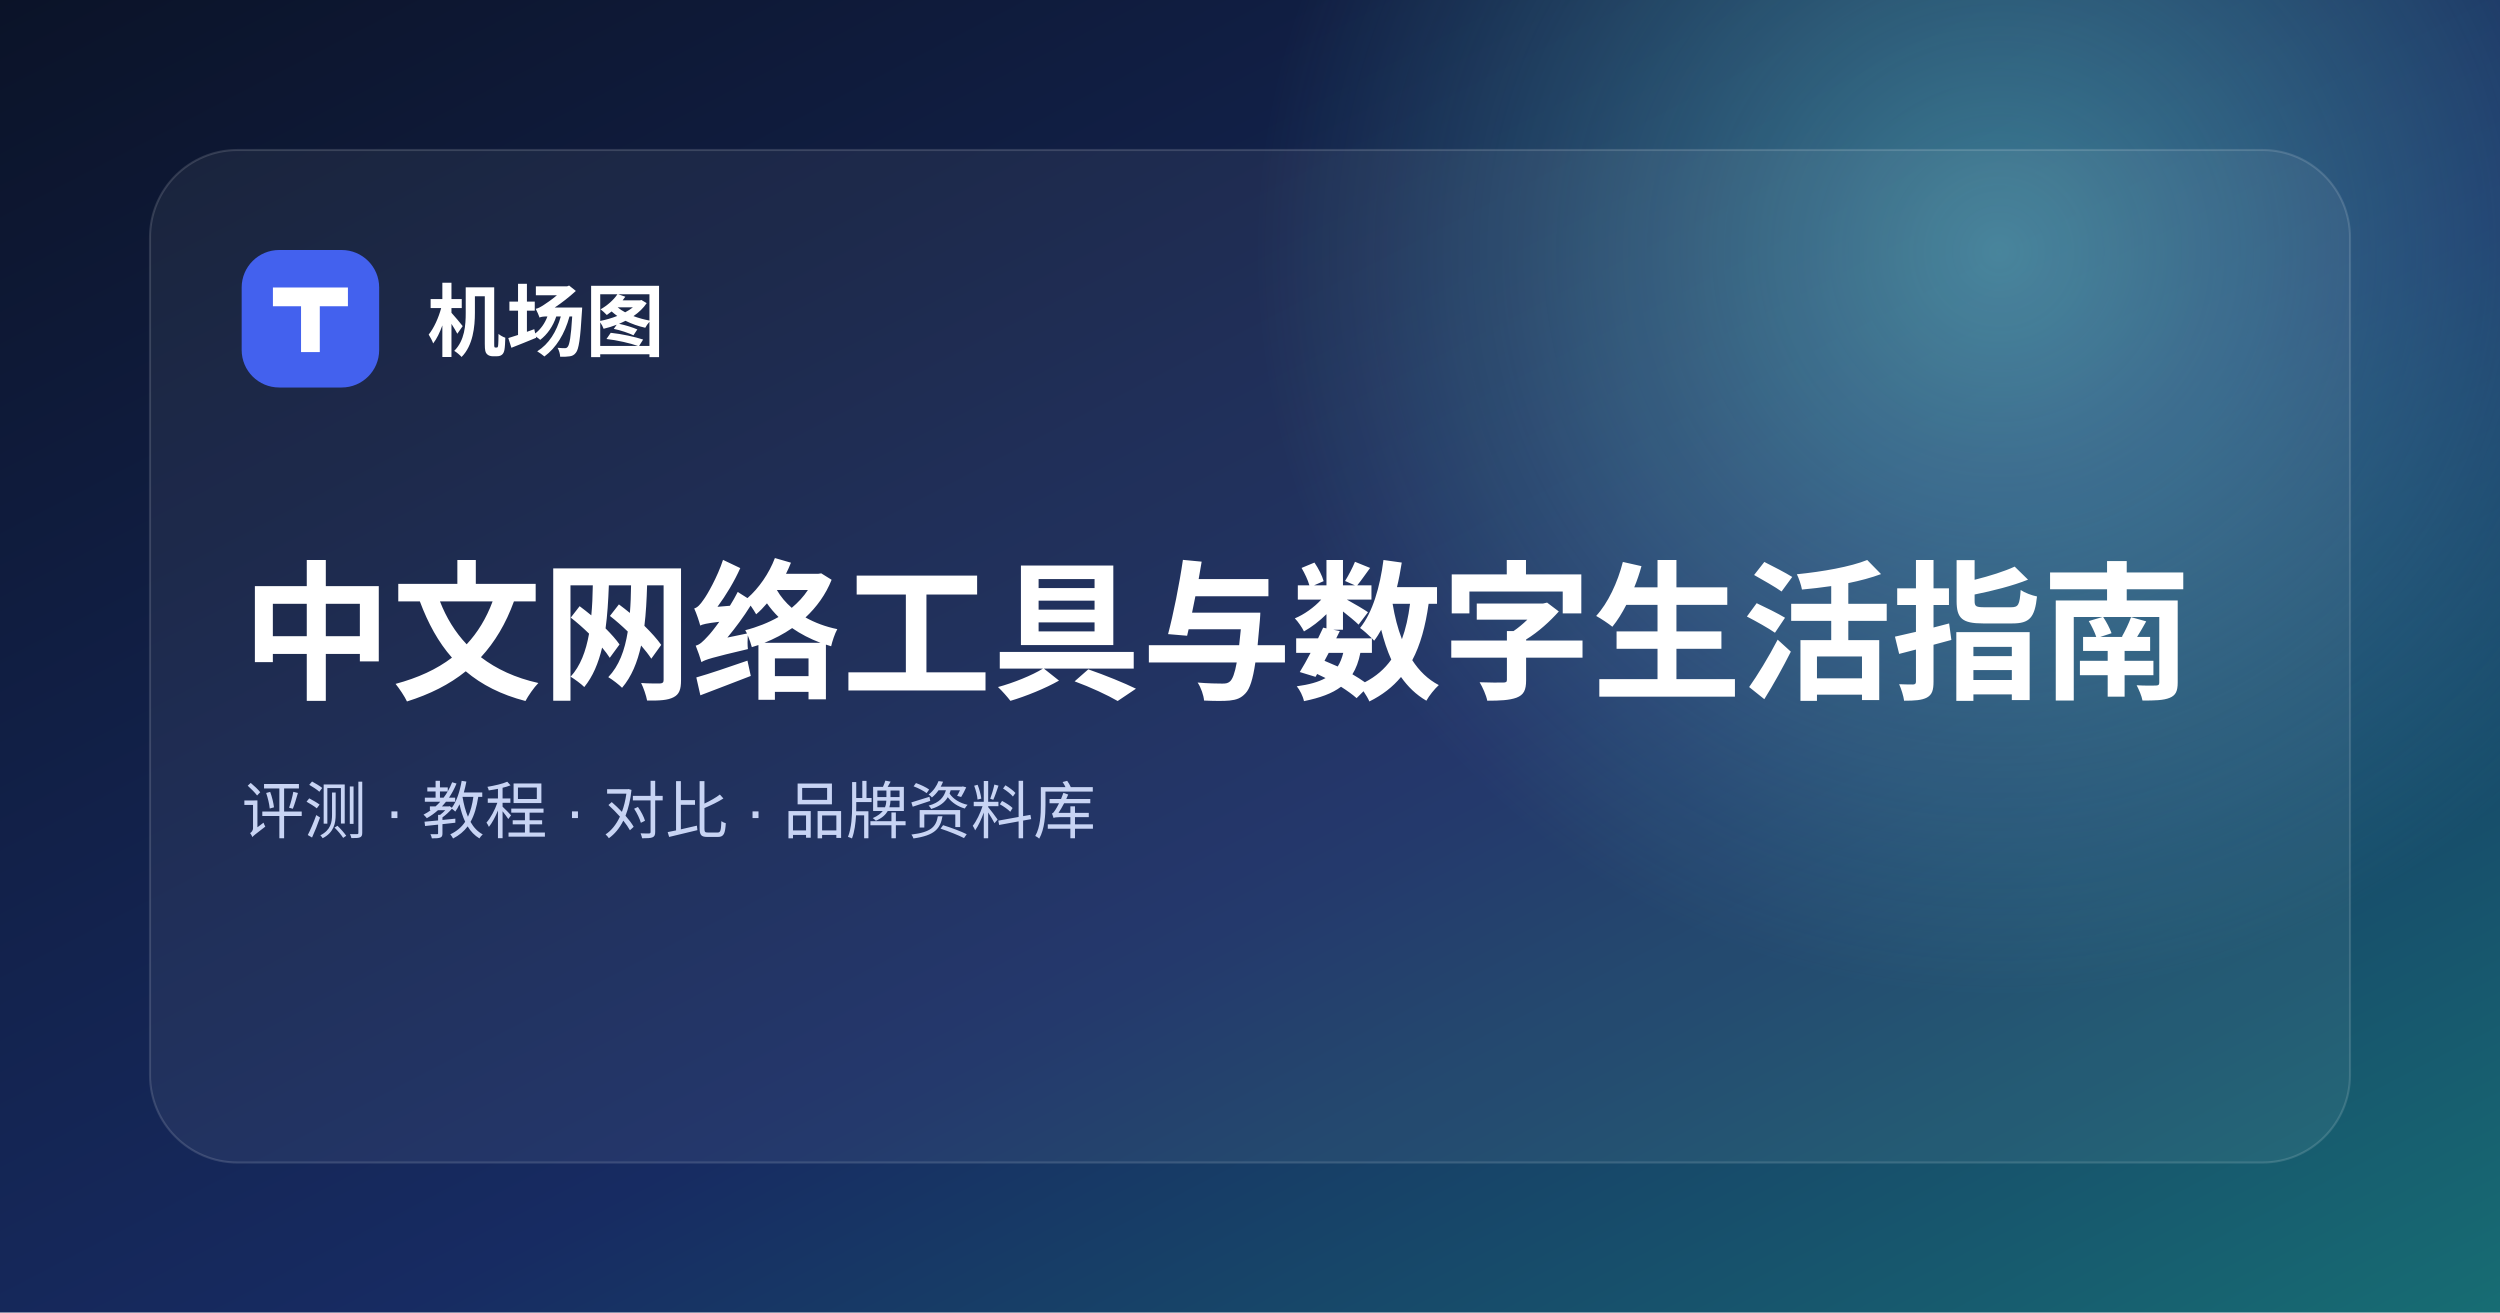
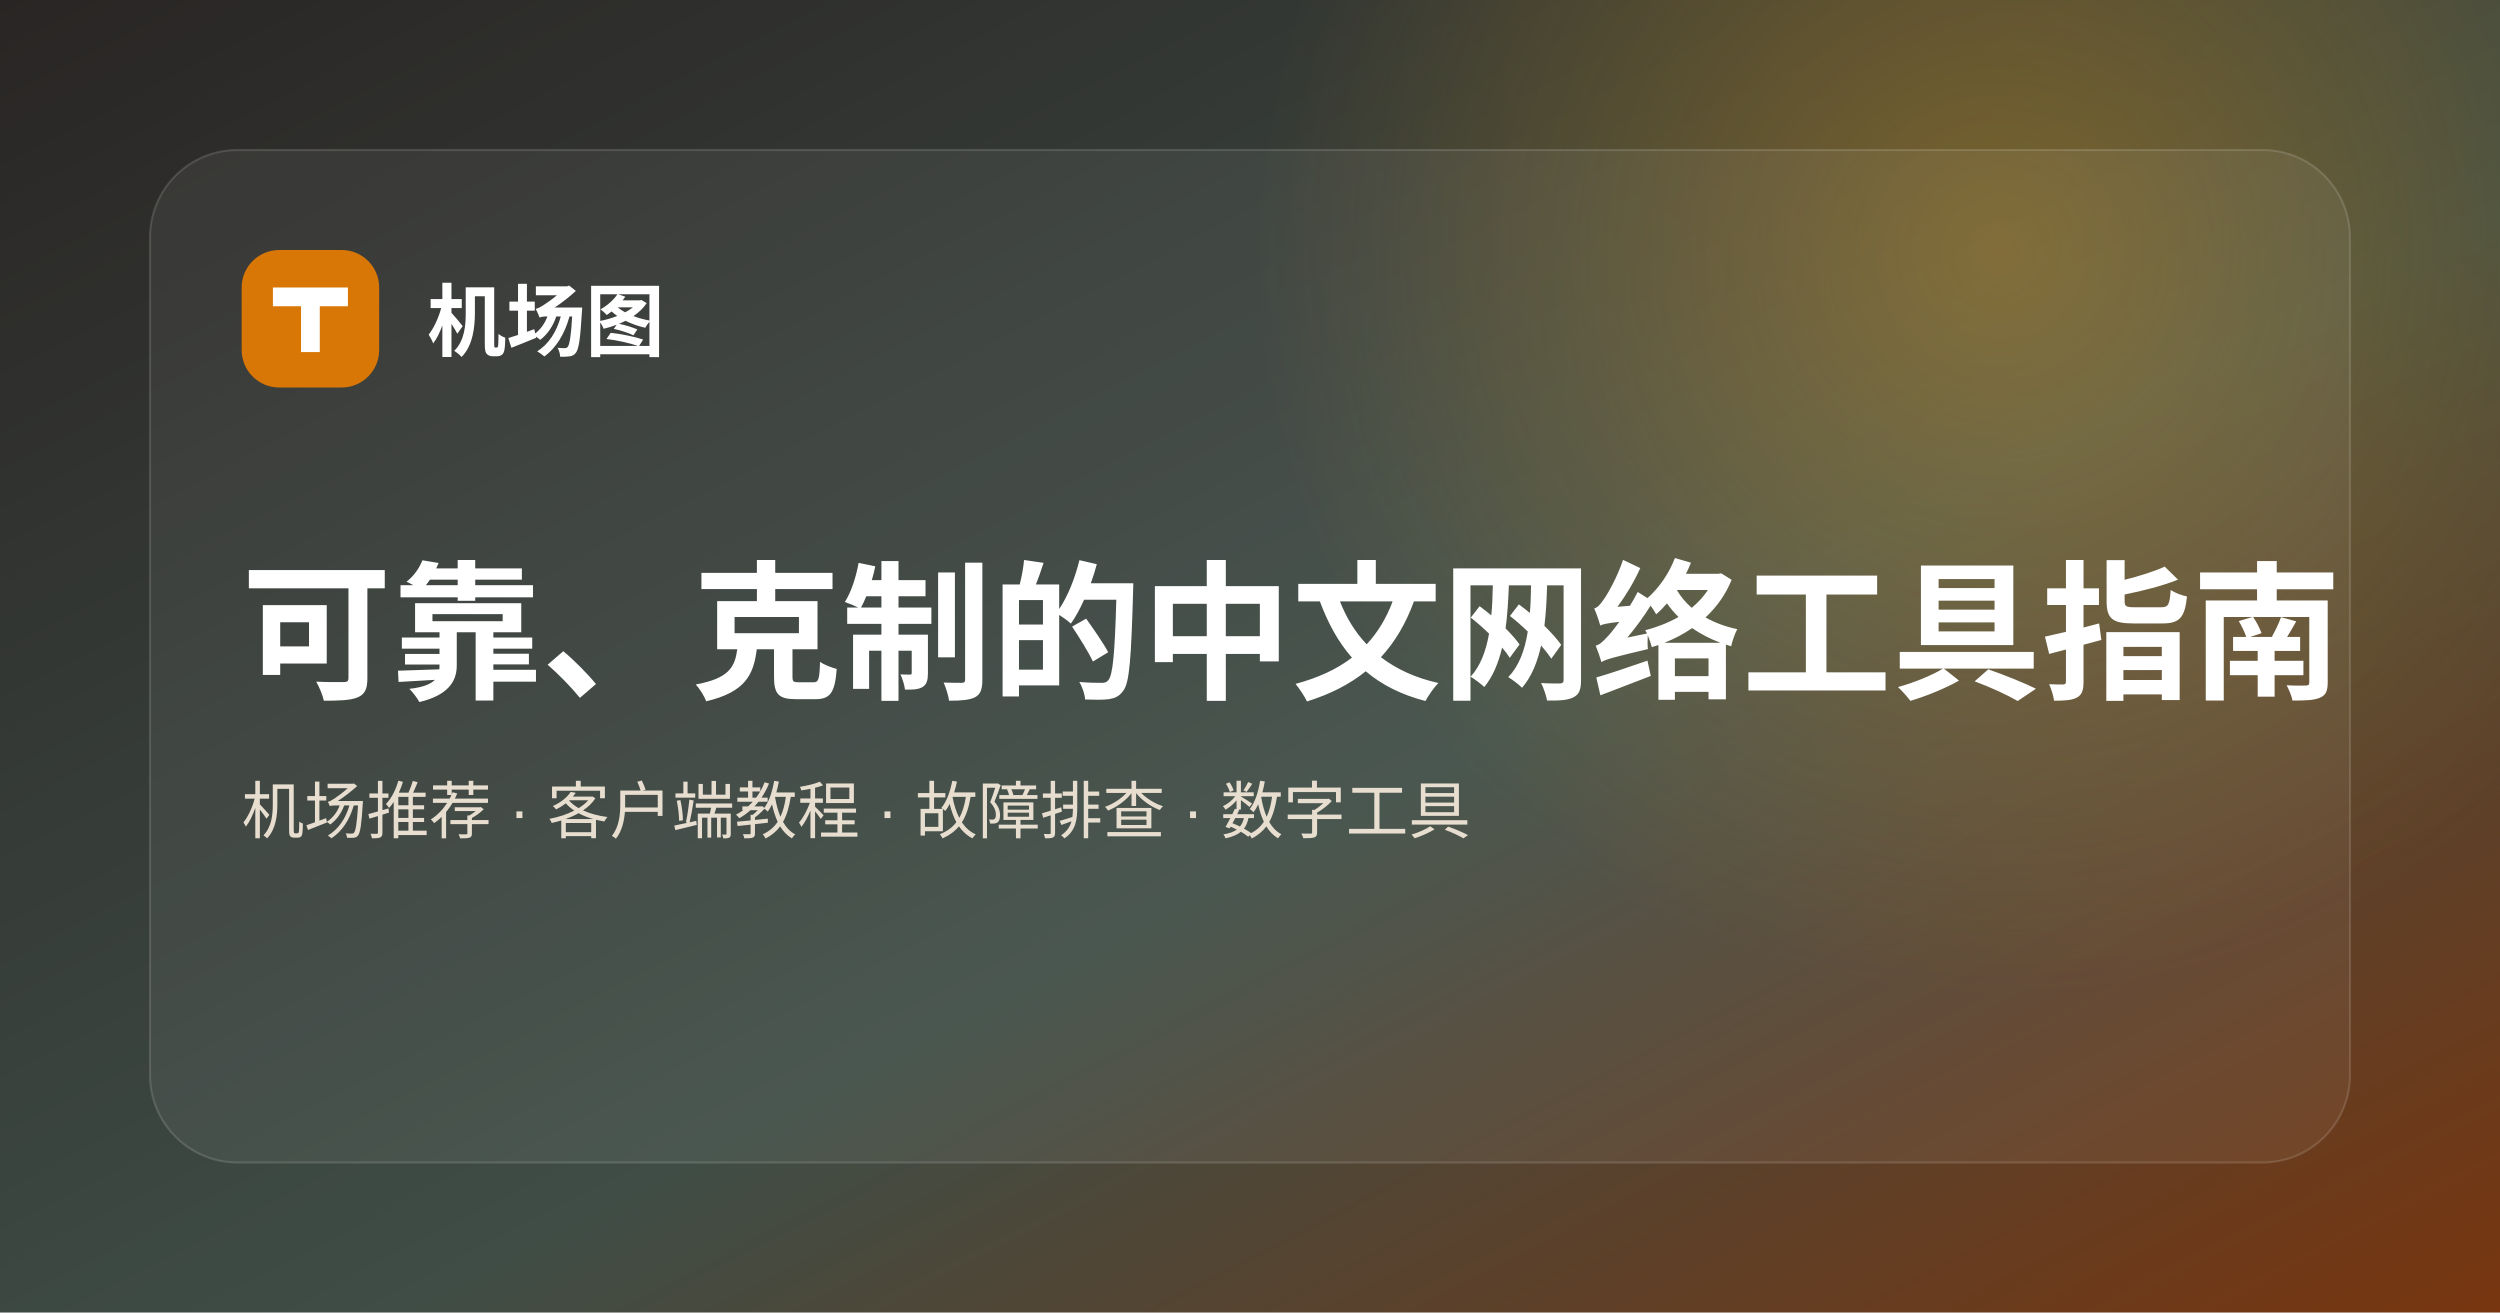
<svg xmlns="http://www.w3.org/2000/svg" width="1200" height="630" viewBox="0 0 1200 630">
  <defs>
    <linearGradient id="bg" x1="0" x2="1" y1="0" y2="1">
-       <stop stop-color="#0b1328" />
-       <stop offset="0.58" stop-color="#172b62" />
-       <stop offset="1" stop-color="#176d73" />
+       <stop stop-color="#292524" />
+       <stop offset="0.58" stop-color="#3f4d46" />
+       <stop offset="1" stop-color="#78350f" />
    </linearGradient>
    <radialGradient id="glow">
-       <stop stop-color="#6ee7e0" stop-opacity=".45" />
-       <stop offset="1" stop-color="#6ee7e0" stop-opacity="0" />
+       <stop stop-color="#f59e0b" stop-opacity=".34" />
+       <stop offset="1" stop-color="#f59e0b" stop-opacity="0" />
    </radialGradient>
  </defs>
  <rect width="1200" height="630" fill="url(#bg)" />
  <circle cx="960" cy="120" r="360" fill="url(#glow)" />
  <rect x="72" y="72" width="1056" height="486" rx="42" fill="#fff" fill-opacity=".055" stroke="#fff" stroke-opacity=".14" />
-   <rect x="116" y="120" width="66" height="66" rx="18" fill="#4361ee" />
+   <rect x="116" y="120" width="66" height="66" rx="18" fill="#d97706" />
  <path d="M131 138h36v9h-13.5v22h-9v-22H131z" fill="#fff" />
  <text x="205" y="168" fill="#fff" font-size="38" font-family="Arial, sans-serif" font-weight="700">机场图</text>
-   <text x="116" y="330" fill="#fff" font-size="72" font-family="Arial, sans-serif" font-weight="700">中文网络工具与数字生活指南</text>
-   <text x="116" y="400" fill="#c8d4f4" font-size="30" font-family="Arial, sans-serif">评测 · 教程 · 对比 · 品牌资料库</text>
+   <text x="116" y="330" fill="#fff" font-size="72" font-family="Arial, sans-serif" font-weight="700">可靠、克制的中文网络工具指南</text>
+   <text x="116" y="400" fill="#e8ded0" font-size="30" font-family="Arial, sans-serif">机场推荐 · 客户端教程 · 故障排查 · 数字工具</text>
</svg>
